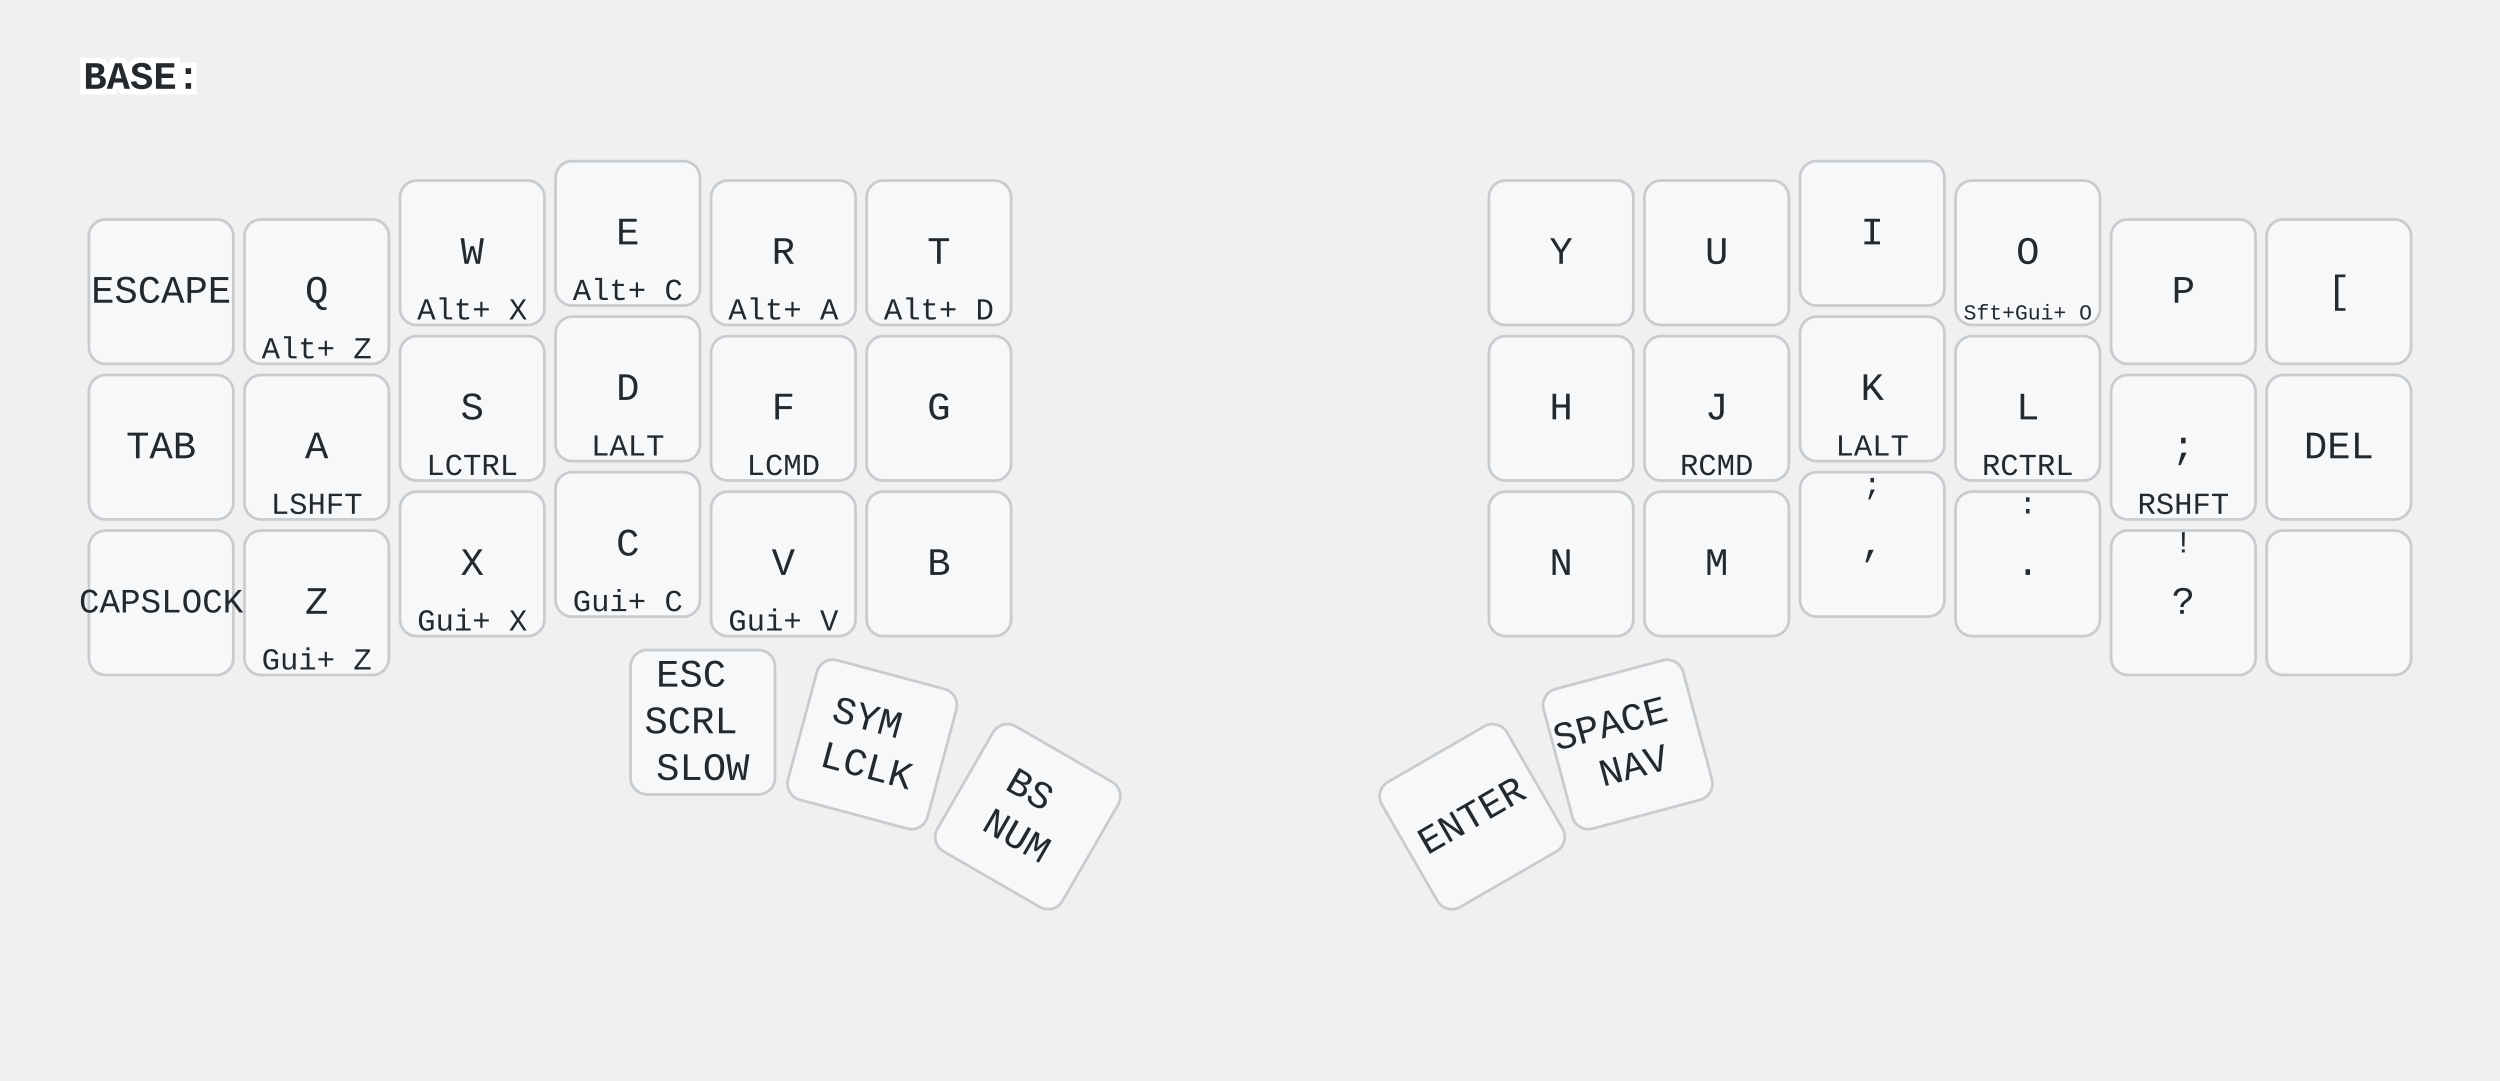
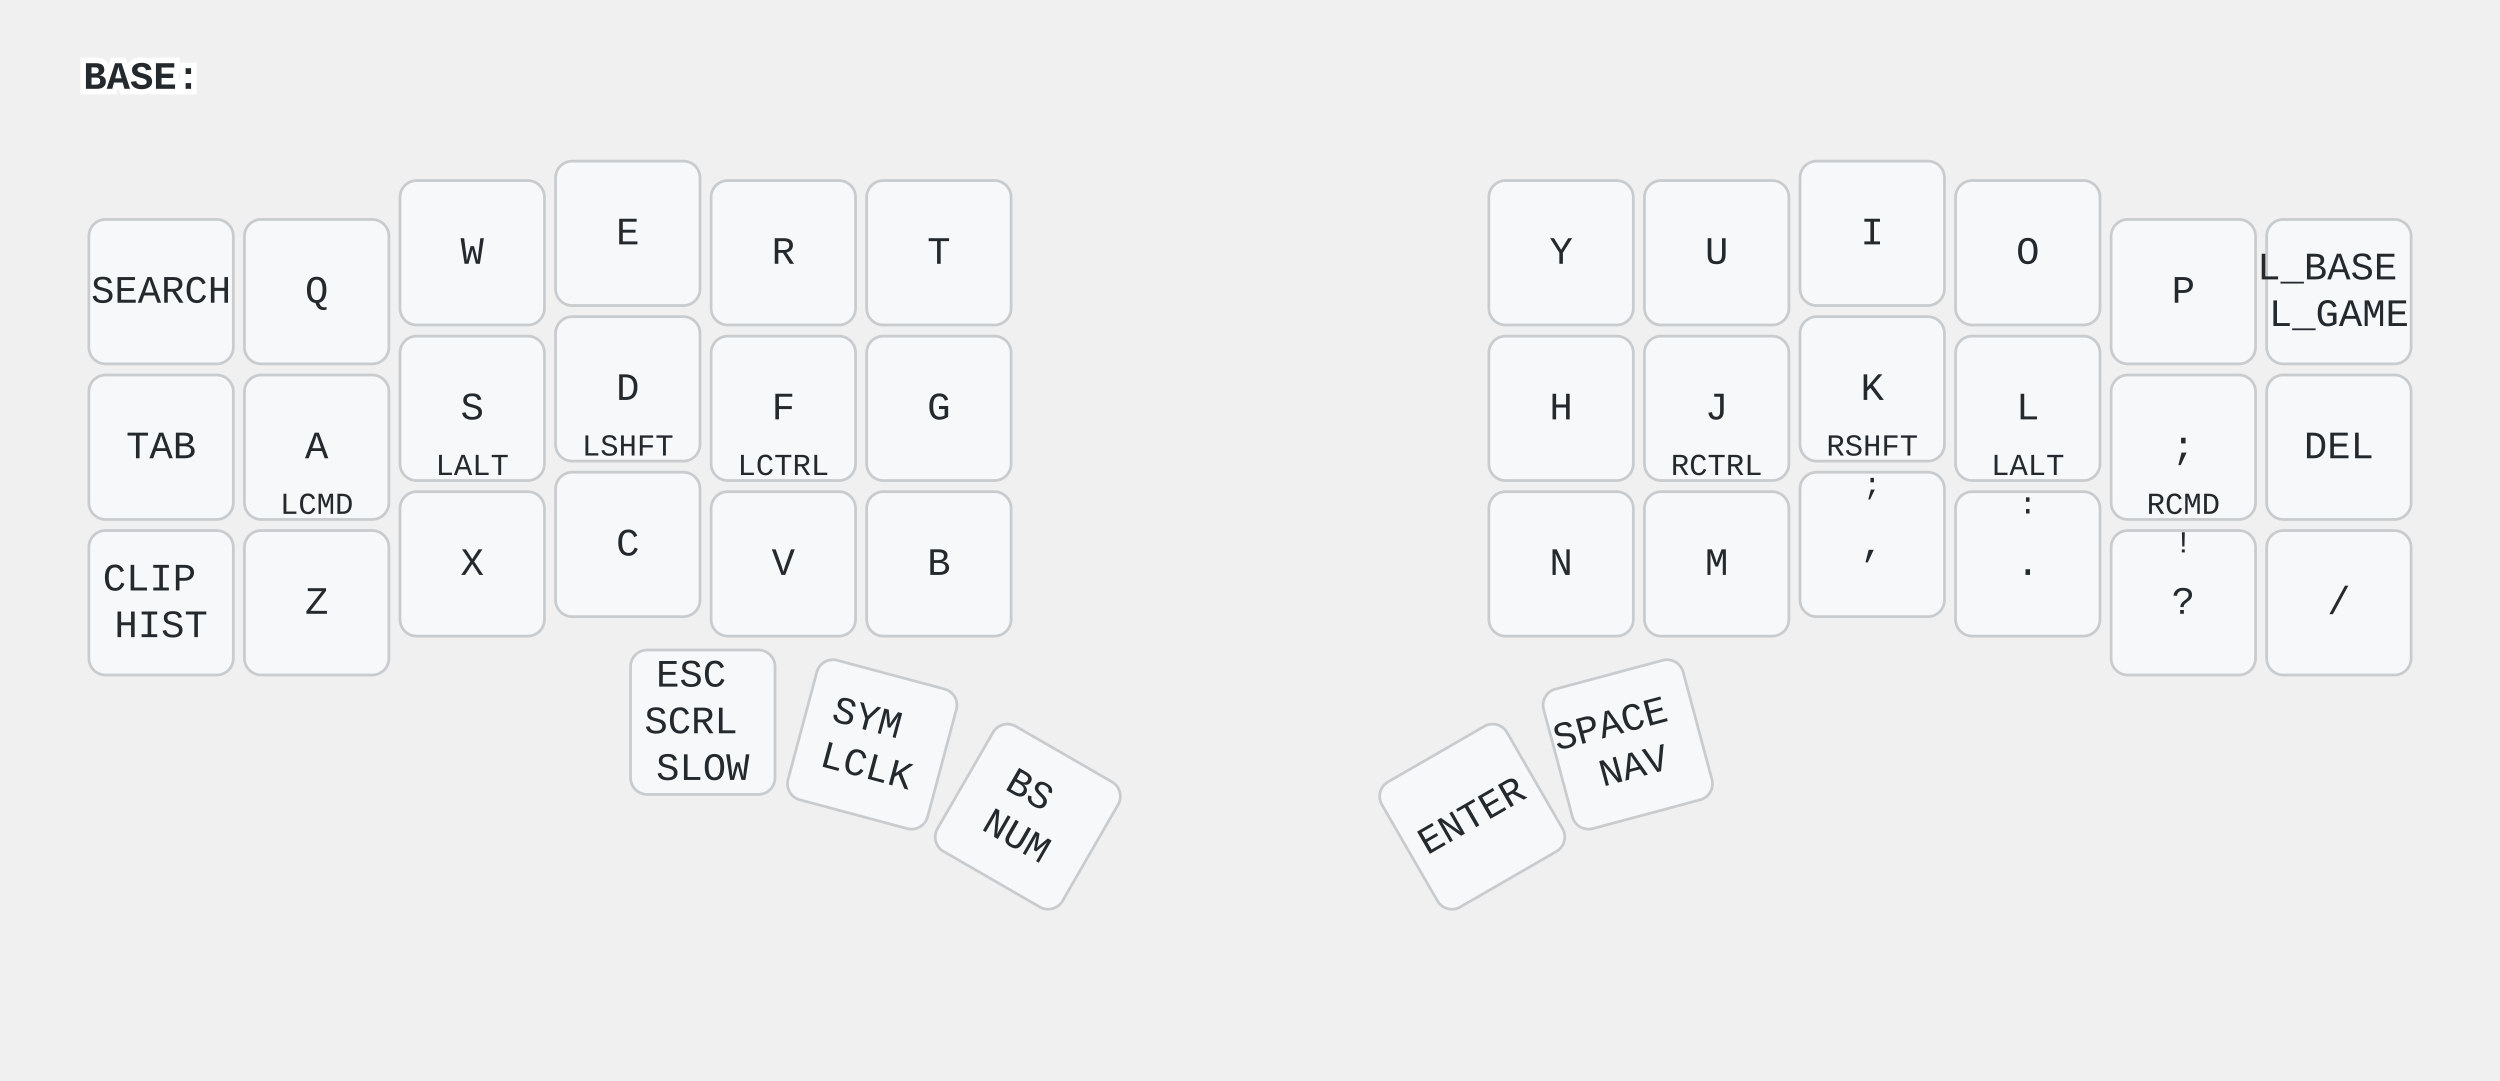
<svg xmlns="http://www.w3.org/2000/svg" width="900" height="389" viewBox="0 0 900 389" class="keymap">
  <style>/* inherit to force styles through use tags */
svg path {
    fill: inherit;
}

/* font and background color specifications */
svg.keymap {
    font-family: SFMono-Regular,Consolas,Liberation Mono,Menlo,monospace;
    font-size: 14px;
    font-kerning: normal;
    text-rendering: optimizeLegibility;
    fill: #24292e;
}

/* default key styling */
rect.key {
    fill: #f6f8fa;
}

rect.key, rect.combo {
    stroke: #c9cccf;
    stroke-width: 1;
}

/* default key side styling, only used is draw_key_sides is set */
rect.side {
    filter: brightness(90%);
}

/* color accent for combo boxes */
rect.combo, rect.combo-separate {
    fill: #cdf;
}

/* color accent for held keys */
rect.held, rect.combo.held {
    fill: #fdd;
}

/* color accent for ghost (optional) keys */
rect.ghost, rect.combo.ghost {
    stroke-dasharray: 4, 4;
    stroke-width: 2;
}

text {
    text-anchor: middle;
    dominant-baseline: middle;
}

/* styling for layer labels */
text.label {
    font-weight: bold;
    text-anchor: start;
    stroke: white;
    stroke-width: 4;
    paint-order: stroke;
}

/* styling for optional footer */
text.footer {
    text-anchor: end;
    dominant-baseline: auto;
    stroke: white;
    stroke-width: 4;
    paint-order: stroke;
}

/* styling for combo tap, and key non-tap label text */
text.combo, text.hold, text.shifted, text.left, text.right {
    font-size: 11px;
}

text.hold {
    text-anchor: middle;
    dominant-baseline: auto;
}

text.shifted {
    text-anchor: middle;
    dominant-baseline: hanging;
}

text.left {
    text-anchor: start;
}

text.right {
    text-anchor: end;
}

text.layer-activator {
    text-decoration: underline;
}

/* styling for hold/shifted label text in combo box */
text.combo.hold, text.combo.shifted, text.combo.left, text.combo.right {
    font-size: 8px;
}

/* lighter symbol for transparent keys */
text.trans {
    fill: #7b7e81;
}

/* styling for combo dendrons */
path.combo {
    stroke-width: 1;
    stroke: gray;
    fill: none;
}

/* Start Tabler Icons Cleanup */
/* cannot use height/width with glyphs */
.icon-tabler &gt; path {
    fill: inherit;
    stroke: inherit;
    stroke-width: 2;
}
/* hide tabler's default box */
.icon-tabler &gt; path[stroke="none"][fill="none"] {
    visibility: hidden;
}
/* End Tabler Icons Cleanup */

@media (prefers-color-scheme: dark) {
svg.keymap { fill: #d1d6db; }
rect.key { fill: #3f4750; }
rect.key, rect.combo { stroke: #60666c; }
rect.combo, rect.combo-separate { fill: #1f3d7a; }
rect.held, rect.combo.held { fill: #854747; }
text.label, text.footer { stroke: black; }
text.trans { fill: #7e8184; }
path.combo { stroke: #7f7f7f; }

}</style>
  <g transform="translate(30, 0)" class="layer-BASE">
    <text x="0" y="28" class="label" id="BASE">BASE:</text>
    <g transform="translate(0, 56)">
      <g transform="translate(28, 49)" class="key keypos-0">
        <rect rx="6" ry="6" x="-26" y="-26" width="52" height="52" class="key" />
-         <text x="0" y="0" class="key tap">ESCAPE</text>
+         <text x="0" y="0" class="key tap">SEARCH</text>
      </g>
      <g transform="translate(84, 49)" class="key keypos-1">
        <rect rx="6" ry="6" x="-26" y="-26" width="52" height="52" class="key" />
        <text x="0" y="0" class="key tap">Q</text>
-         <text x="0" y="24" class="key hold">Alt+ Z</text>
      </g>
      <g transform="translate(140, 35)" class="key keypos-2">
        <rect rx="6" ry="6" x="-26" y="-26" width="52" height="52" class="key" />
        <text x="0" y="0" class="key tap">W</text>
-         <text x="0" y="24" class="key hold">Alt+ X</text>
      </g>
      <g transform="translate(196, 28)" class="key keypos-3">
        <rect rx="6" ry="6" x="-26" y="-26" width="52" height="52" class="key" />
        <text x="0" y="0" class="key tap">E</text>
-         <text x="0" y="24" class="key hold">Alt+ C</text>
      </g>
      <g transform="translate(252, 35)" class="key keypos-4">
        <rect rx="6" ry="6" x="-26" y="-26" width="52" height="52" class="key" />
        <text x="0" y="0" class="key tap">R</text>
-         <text x="0" y="24" class="key hold">Alt+ A</text>
      </g>
      <g transform="translate(308, 35)" class="key keypos-5">
        <rect rx="6" ry="6" x="-26" y="-26" width="52" height="52" class="key" />
        <text x="0" y="0" class="key tap">T</text>
-         <text x="0" y="24" class="key hold">Alt+ D</text>
      </g>
      <g transform="translate(532, 35)" class="key keypos-6">
        <rect rx="6" ry="6" x="-26" y="-26" width="52" height="52" class="key" />
        <text x="0" y="0" class="key tap">Y</text>
      </g>
      <g transform="translate(588, 35)" class="key keypos-7">
        <rect rx="6" ry="6" x="-26" y="-26" width="52" height="52" class="key" />
        <text x="0" y="0" class="key tap">U</text>
      </g>
      <g transform="translate(644, 28)" class="key keypos-8">
        <rect rx="6" ry="6" x="-26" y="-26" width="52" height="52" class="key" />
        <text x="0" y="0" class="key tap">I</text>
      </g>
      <g transform="translate(700, 35)" class="key keypos-9">
        <rect rx="6" ry="6" x="-26" y="-26" width="52" height="52" class="key" />
        <text x="0" y="0" class="key tap">O</text>
-         <text x="0" y="24" class="key hold">
-           <tspan style="font-size: 70%">Sft+Gui+ O</tspan>
-         </text>
      </g>
      <g transform="translate(756, 49)" class="key keypos-10">
        <rect rx="6" ry="6" x="-26" y="-26" width="52" height="52" class="key" />
        <text x="0" y="0" class="key tap">P</text>
      </g>
      <g transform="translate(812, 49)" class="key keypos-11">
        <rect rx="6" ry="6" x="-26" y="-26" width="52" height="52" class="key" />
-         <text x="0" y="0" class="key tap">[</text>
+         <text x="0" y="0" class="key tap">
+           <tspan x="0" dy="-0.6em">L_BASE</tspan>
+           <tspan x="0" dy="1.2em">L_GAME</tspan>
+         </text>
      </g>
      <g transform="translate(28, 105)" class="key keypos-12">
        <rect rx="6" ry="6" x="-26" y="-26" width="52" height="52" class="key" />
        <text x="0" y="0" class="key tap">TAB</text>
      </g>
      <g transform="translate(84, 105)" class="key keypos-13">
        <rect rx="6" ry="6" x="-26" y="-26" width="52" height="52" class="key" />
        <text x="0" y="0" class="key tap">A</text>
+         <text x="0" y="24" class="key hold">LCMD</text>
+       </g>
+       <g transform="translate(140, 91)" class="key keypos-14">
+         <rect rx="6" ry="6" x="-26" y="-26" width="52" height="52" class="key" />
+         <text x="0" y="0" class="key tap">S</text>
+         <text x="0" y="24" class="key hold">LALT</text>
+       </g>
+       <g transform="translate(196, 84)" class="key keypos-15">
+         <rect rx="6" ry="6" x="-26" y="-26" width="52" height="52" class="key" />
+         <text x="0" y="0" class="key tap">D</text>
        <text x="0" y="24" class="key hold">LSHFT</text>
      </g>
-       <g transform="translate(140, 91)" class="key keypos-14">
-         <rect rx="6" ry="6" x="-26" y="-26" width="52" height="52" class="key" />
-         <text x="0" y="0" class="key tap">S</text>
+       <g transform="translate(252, 91)" class="key keypos-16">
+         <rect rx="6" ry="6" x="-26" y="-26" width="52" height="52" class="key" />
+         <text x="0" y="0" class="key tap">F</text>
        <text x="0" y="24" class="key hold">LCTRL</text>
      </g>
-       <g transform="translate(196, 84)" class="key keypos-15">
-         <rect rx="6" ry="6" x="-26" y="-26" width="52" height="52" class="key" />
-         <text x="0" y="0" class="key tap">D</text>
+       <g transform="translate(308, 91)" class="key keypos-17">
+         <rect rx="6" ry="6" x="-26" y="-26" width="52" height="52" class="key" />
+         <text x="0" y="0" class="key tap">G</text>
+       </g>
+       <g transform="translate(532, 91)" class="key keypos-18">
+         <rect rx="6" ry="6" x="-26" y="-26" width="52" height="52" class="key" />
+         <text x="0" y="0" class="key tap">H</text>
+       </g>
+       <g transform="translate(588, 91)" class="key keypos-19">
+         <rect rx="6" ry="6" x="-26" y="-26" width="52" height="52" class="key" />
+         <text x="0" y="0" class="key tap">J</text>
+         <text x="0" y="24" class="key hold">RCTRL</text>
+       </g>
+       <g transform="translate(644, 84)" class="key keypos-20">
+         <rect rx="6" ry="6" x="-26" y="-26" width="52" height="52" class="key" />
+         <text x="0" y="0" class="key tap">K</text>
+         <text x="0" y="24" class="key hold">RSHFT</text>
+       </g>
+       <g transform="translate(700, 91)" class="key keypos-21">
+         <rect rx="6" ry="6" x="-26" y="-26" width="52" height="52" class="key" />
+         <text x="0" y="0" class="key tap">L</text>
        <text x="0" y="24" class="key hold">LALT</text>
      </g>
-       <g transform="translate(252, 91)" class="key keypos-16">
-         <rect rx="6" ry="6" x="-26" y="-26" width="52" height="52" class="key" />
-         <text x="0" y="0" class="key tap">F</text>
-         <text x="0" y="24" class="key hold">LCMD</text>
-       </g>
-       <g transform="translate(308, 91)" class="key keypos-17">
-         <rect rx="6" ry="6" x="-26" y="-26" width="52" height="52" class="key" />
-         <text x="0" y="0" class="key tap">G</text>
-       </g>
-       <g transform="translate(532, 91)" class="key keypos-18">
-         <rect rx="6" ry="6" x="-26" y="-26" width="52" height="52" class="key" />
-         <text x="0" y="0" class="key tap">H</text>
-       </g>
-       <g transform="translate(588, 91)" class="key keypos-19">
-         <rect rx="6" ry="6" x="-26" y="-26" width="52" height="52" class="key" />
-         <text x="0" y="0" class="key tap">J</text>
+       <g transform="translate(756, 105)" class="key keypos-22">
+         <rect rx="6" ry="6" x="-26" y="-26" width="52" height="52" class="key" />
+         <text x="0" y="0" class="key tap">;</text>
        <text x="0" y="24" class="key hold">RCMD</text>
      </g>
-       <g transform="translate(644, 84)" class="key keypos-20">
-         <rect rx="6" ry="6" x="-26" y="-26" width="52" height="52" class="key" />
-         <text x="0" y="0" class="key tap">K</text>
-         <text x="0" y="24" class="key hold">LALT</text>
-       </g>
-       <g transform="translate(700, 91)" class="key keypos-21">
-         <rect rx="6" ry="6" x="-26" y="-26" width="52" height="52" class="key" />
-         <text x="0" y="0" class="key tap">L</text>
-         <text x="0" y="24" class="key hold">RCTRL</text>
-       </g>
-       <g transform="translate(756, 105)" class="key keypos-22">
-         <rect rx="6" ry="6" x="-26" y="-26" width="52" height="52" class="key" />
-         <text x="0" y="0" class="key tap">;</text>
-         <text x="0" y="24" class="key hold">RSHFT</text>
-       </g>
      <g transform="translate(812, 105)" class="key keypos-23">
        <rect rx="6" ry="6" x="-26" y="-26" width="52" height="52" class="key" />
        <text x="0" y="0" class="key tap">DEL</text>
      </g>
      <g transform="translate(28, 161)" class="key keypos-24">
        <rect rx="6" ry="6" x="-26" y="-26" width="52" height="52" class="key" />
        <text x="0" y="0" class="key tap">
-           <tspan style="font-size: 88%">CAPSLOCK</tspan>
+           <tspan x="0" dy="-0.6em">CLIP</tspan>
+           <tspan x="0" dy="1.2em">HIST</tspan>
        </text>
      </g>
      <g transform="translate(84, 161)" class="key keypos-25">
        <rect rx="6" ry="6" x="-26" y="-26" width="52" height="52" class="key" />
        <text x="0" y="0" class="key tap">Z</text>
-         <text x="0" y="24" class="key hold">Gui+ Z</text>
      </g>
      <g transform="translate(140, 147)" class="key keypos-26">
        <rect rx="6" ry="6" x="-26" y="-26" width="52" height="52" class="key" />
        <text x="0" y="0" class="key tap">X</text>
-         <text x="0" y="24" class="key hold">Gui+ X</text>
      </g>
      <g transform="translate(196, 140)" class="key keypos-27">
        <rect rx="6" ry="6" x="-26" y="-26" width="52" height="52" class="key" />
        <text x="0" y="0" class="key tap">C</text>
-         <text x="0" y="24" class="key hold">Gui+ C</text>
      </g>
      <g transform="translate(252, 147)" class="key keypos-28">
        <rect rx="6" ry="6" x="-26" y="-26" width="52" height="52" class="key" />
        <text x="0" y="0" class="key tap">V</text>
-         <text x="0" y="24" class="key hold">Gui+ V</text>
      </g>
      <g transform="translate(308, 147)" class="key keypos-29">
        <rect rx="6" ry="6" x="-26" y="-26" width="52" height="52" class="key" />
        <text x="0" y="0" class="key tap">B</text>
      </g>
      <g transform="translate(532, 147)" class="key keypos-30">
        <rect rx="6" ry="6" x="-26" y="-26" width="52" height="52" class="key" />
        <text x="0" y="0" class="key tap">N</text>
      </g>
      <g transform="translate(588, 147)" class="key keypos-31">
        <rect rx="6" ry="6" x="-26" y="-26" width="52" height="52" class="key" />
        <text x="0" y="0" class="key tap">M</text>
      </g>
      <g transform="translate(644, 140)" class="key keypos-32">
        <rect rx="6" ry="6" x="-26" y="-26" width="52" height="52" class="key" />
        <text x="0" y="0" class="key tap">,</text>
        <text x="0" y="-24" class="key shifted">;</text>
      </g>
      <g transform="translate(700, 147)" class="key keypos-33">
        <rect rx="6" ry="6" x="-26" y="-26" width="52" height="52" class="key" />
        <text x="0" y="0" class="key tap">.</text>
        <text x="0" y="-24" class="key shifted">:</text>
      </g>
      <g transform="translate(756, 161)" class="key keypos-34">
        <rect rx="6" ry="6" x="-26" y="-26" width="52" height="52" class="key" />
        <text x="0" y="0" class="key tap">?</text>
        <text x="0" y="-24" class="key shifted">!</text>
      </g>
      <g transform="translate(812, 161)" class="key keypos-35">
        <rect rx="6" ry="6" x="-26" y="-26" width="52" height="52" class="key" />
+         <text x="0" y="0" class="key tap">/</text>
      </g>
      <g transform="translate(223, 204)" class="key keypos-36">
        <rect rx="6" ry="6" x="-26" y="-26" width="52" height="52" class="key" />
        <text x="0" y="0" class="key tap">
          <tspan x="0" dy="-1.2em">ESC</tspan>
          <tspan x="0" dy="1.2em">SCRL</tspan>
          <tspan x="0" dy="1.2em">SLOW</tspan>
        </text>
      </g>
      <g transform="translate(284, 212) rotate(15.0)" class="key keypos-37">
        <rect rx="6" ry="6" x="-26" y="-26" width="52" height="52" class="key" />
        <text x="0" y="0" class="key tap">
          <tspan x="0" dy="-0.6em">SYM</tspan>
          <tspan x="0" dy="1.2em">LCLK</tspan>
        </text>
      </g>
      <g transform="translate(340, 238) rotate(30.0)" class="key keypos-38">
        <rect rx="6" ry="6" x="-26" y="-26" width="52" height="52" class="key" />
        <text x="0" y="0" class="key tap">
          <tspan x="0" dy="-0.6em">BS</tspan>
          <tspan x="0" dy="1.2em">NUM</tspan>
        </text>
      </g>
      <g transform="translate(500, 238) rotate(-30.0)" class="key keypos-39">
        <rect rx="6" ry="6" x="-26" y="-26" width="52" height="52" class="key" />
        <text x="0" y="0" class="key tap">ENTER</text>
      </g>
      <g transform="translate(556, 212) rotate(-15.0)" class="key keypos-40">
        <rect rx="6" ry="6" x="-26" y="-26" width="52" height="52" class="key" />
        <text x="0" y="0" class="key tap">
          <tspan x="0" dy="-0.6em">SPACE</tspan>
          <tspan x="0" dy="1.2em">NAV</tspan>
        </text>
      </g>
    </g>
  </g>
</svg>
